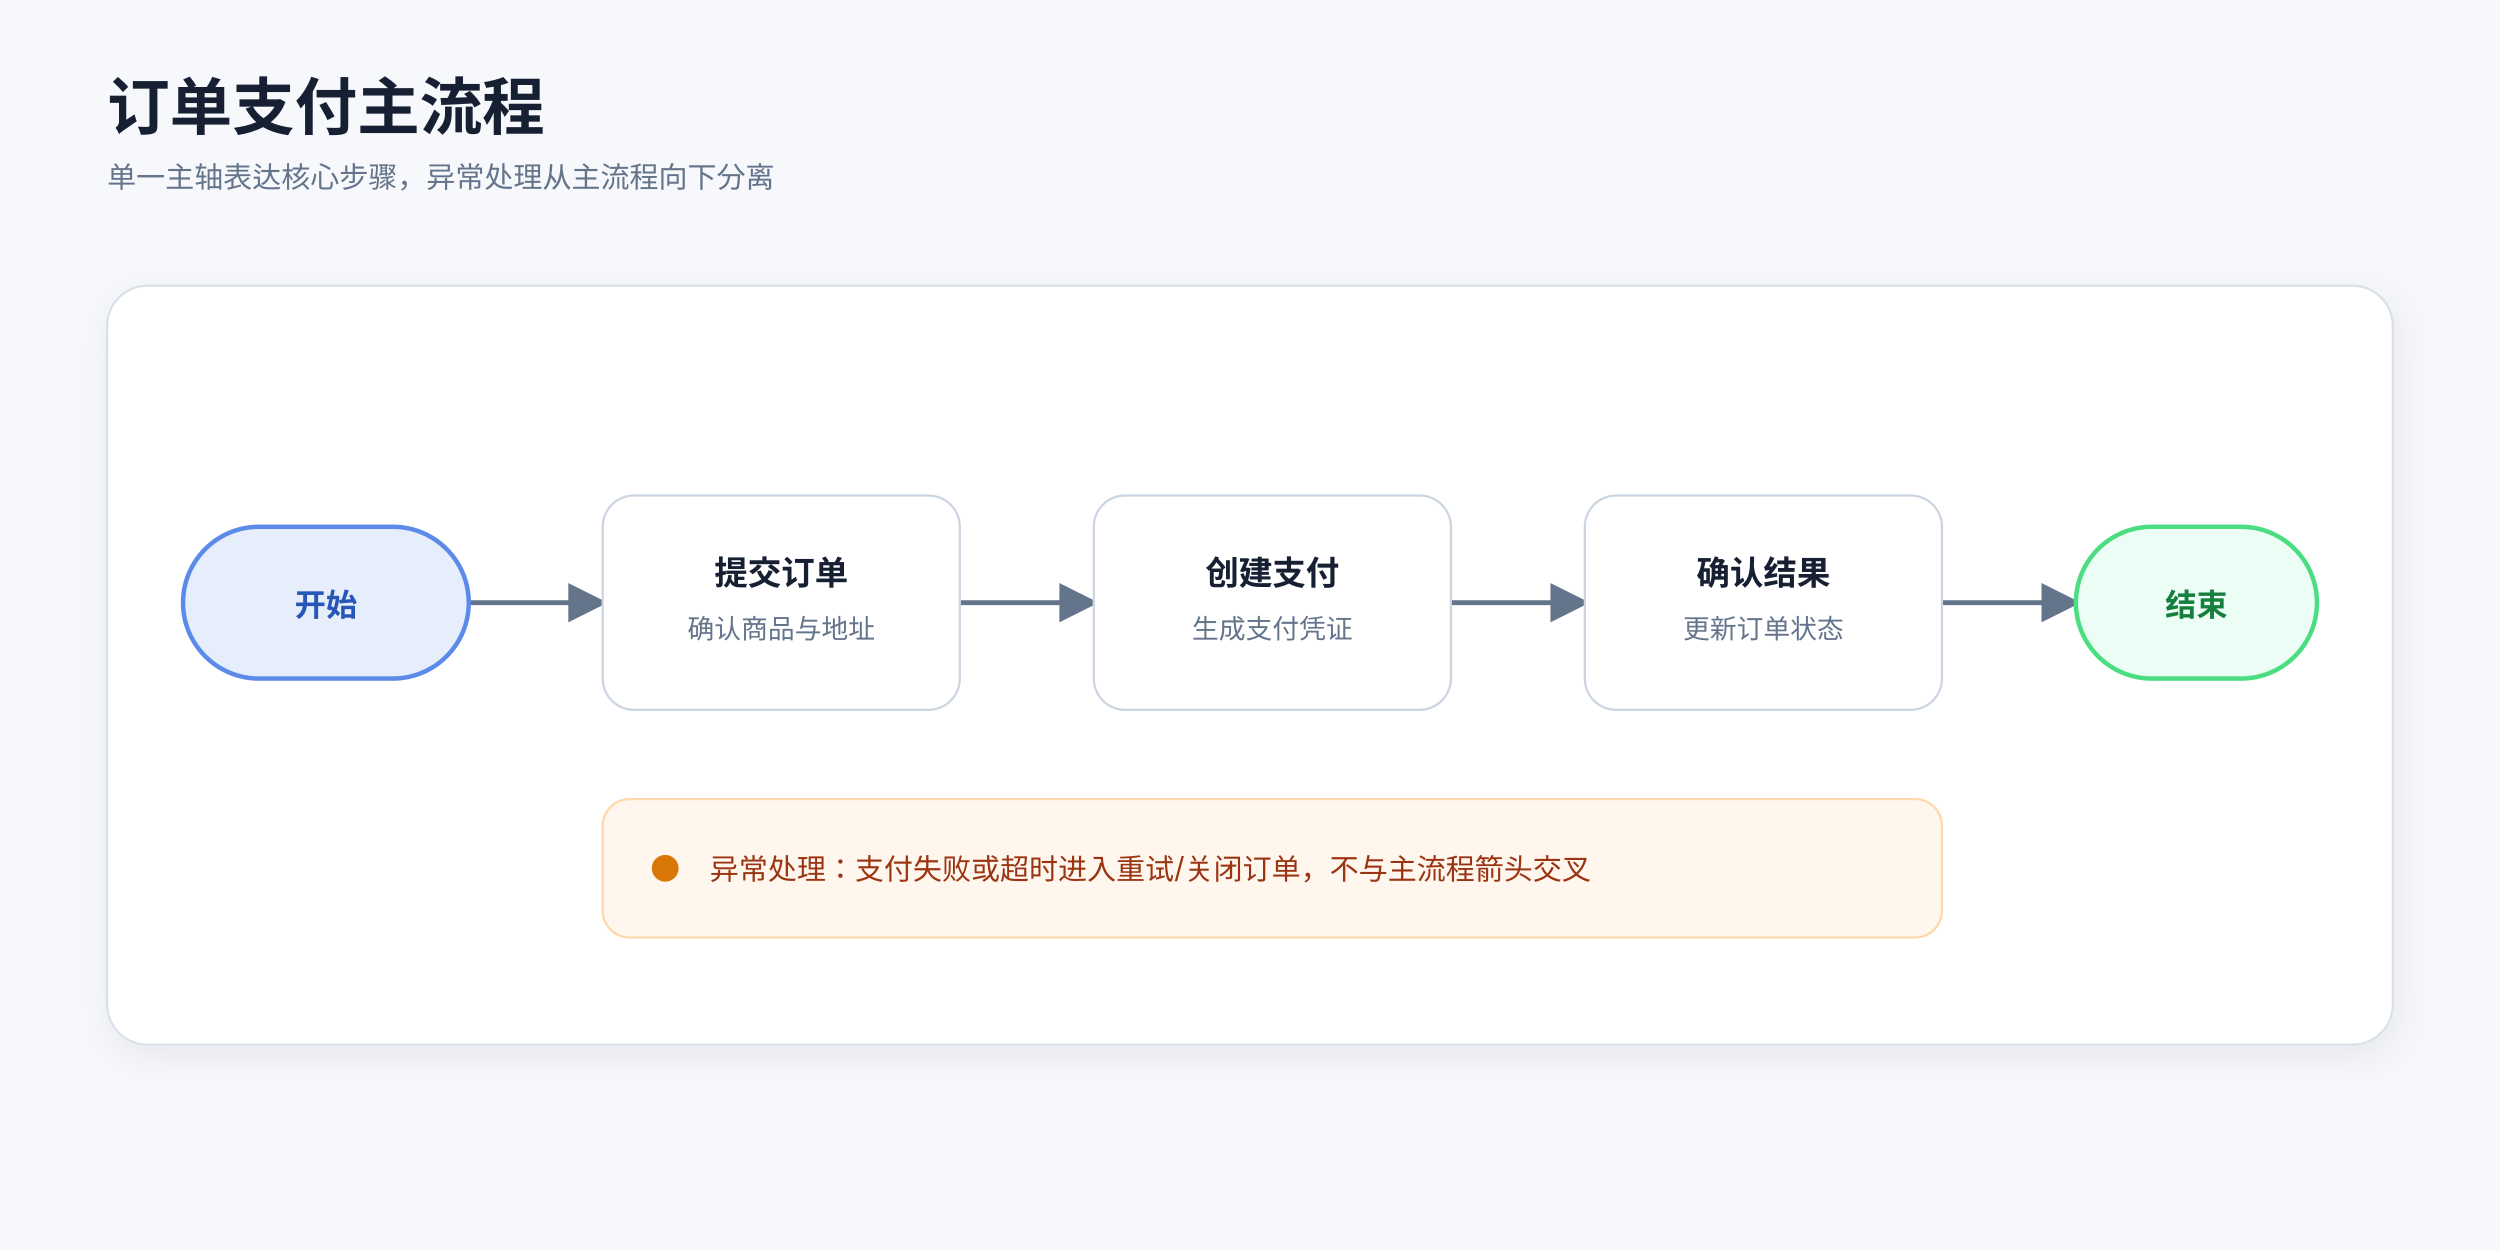
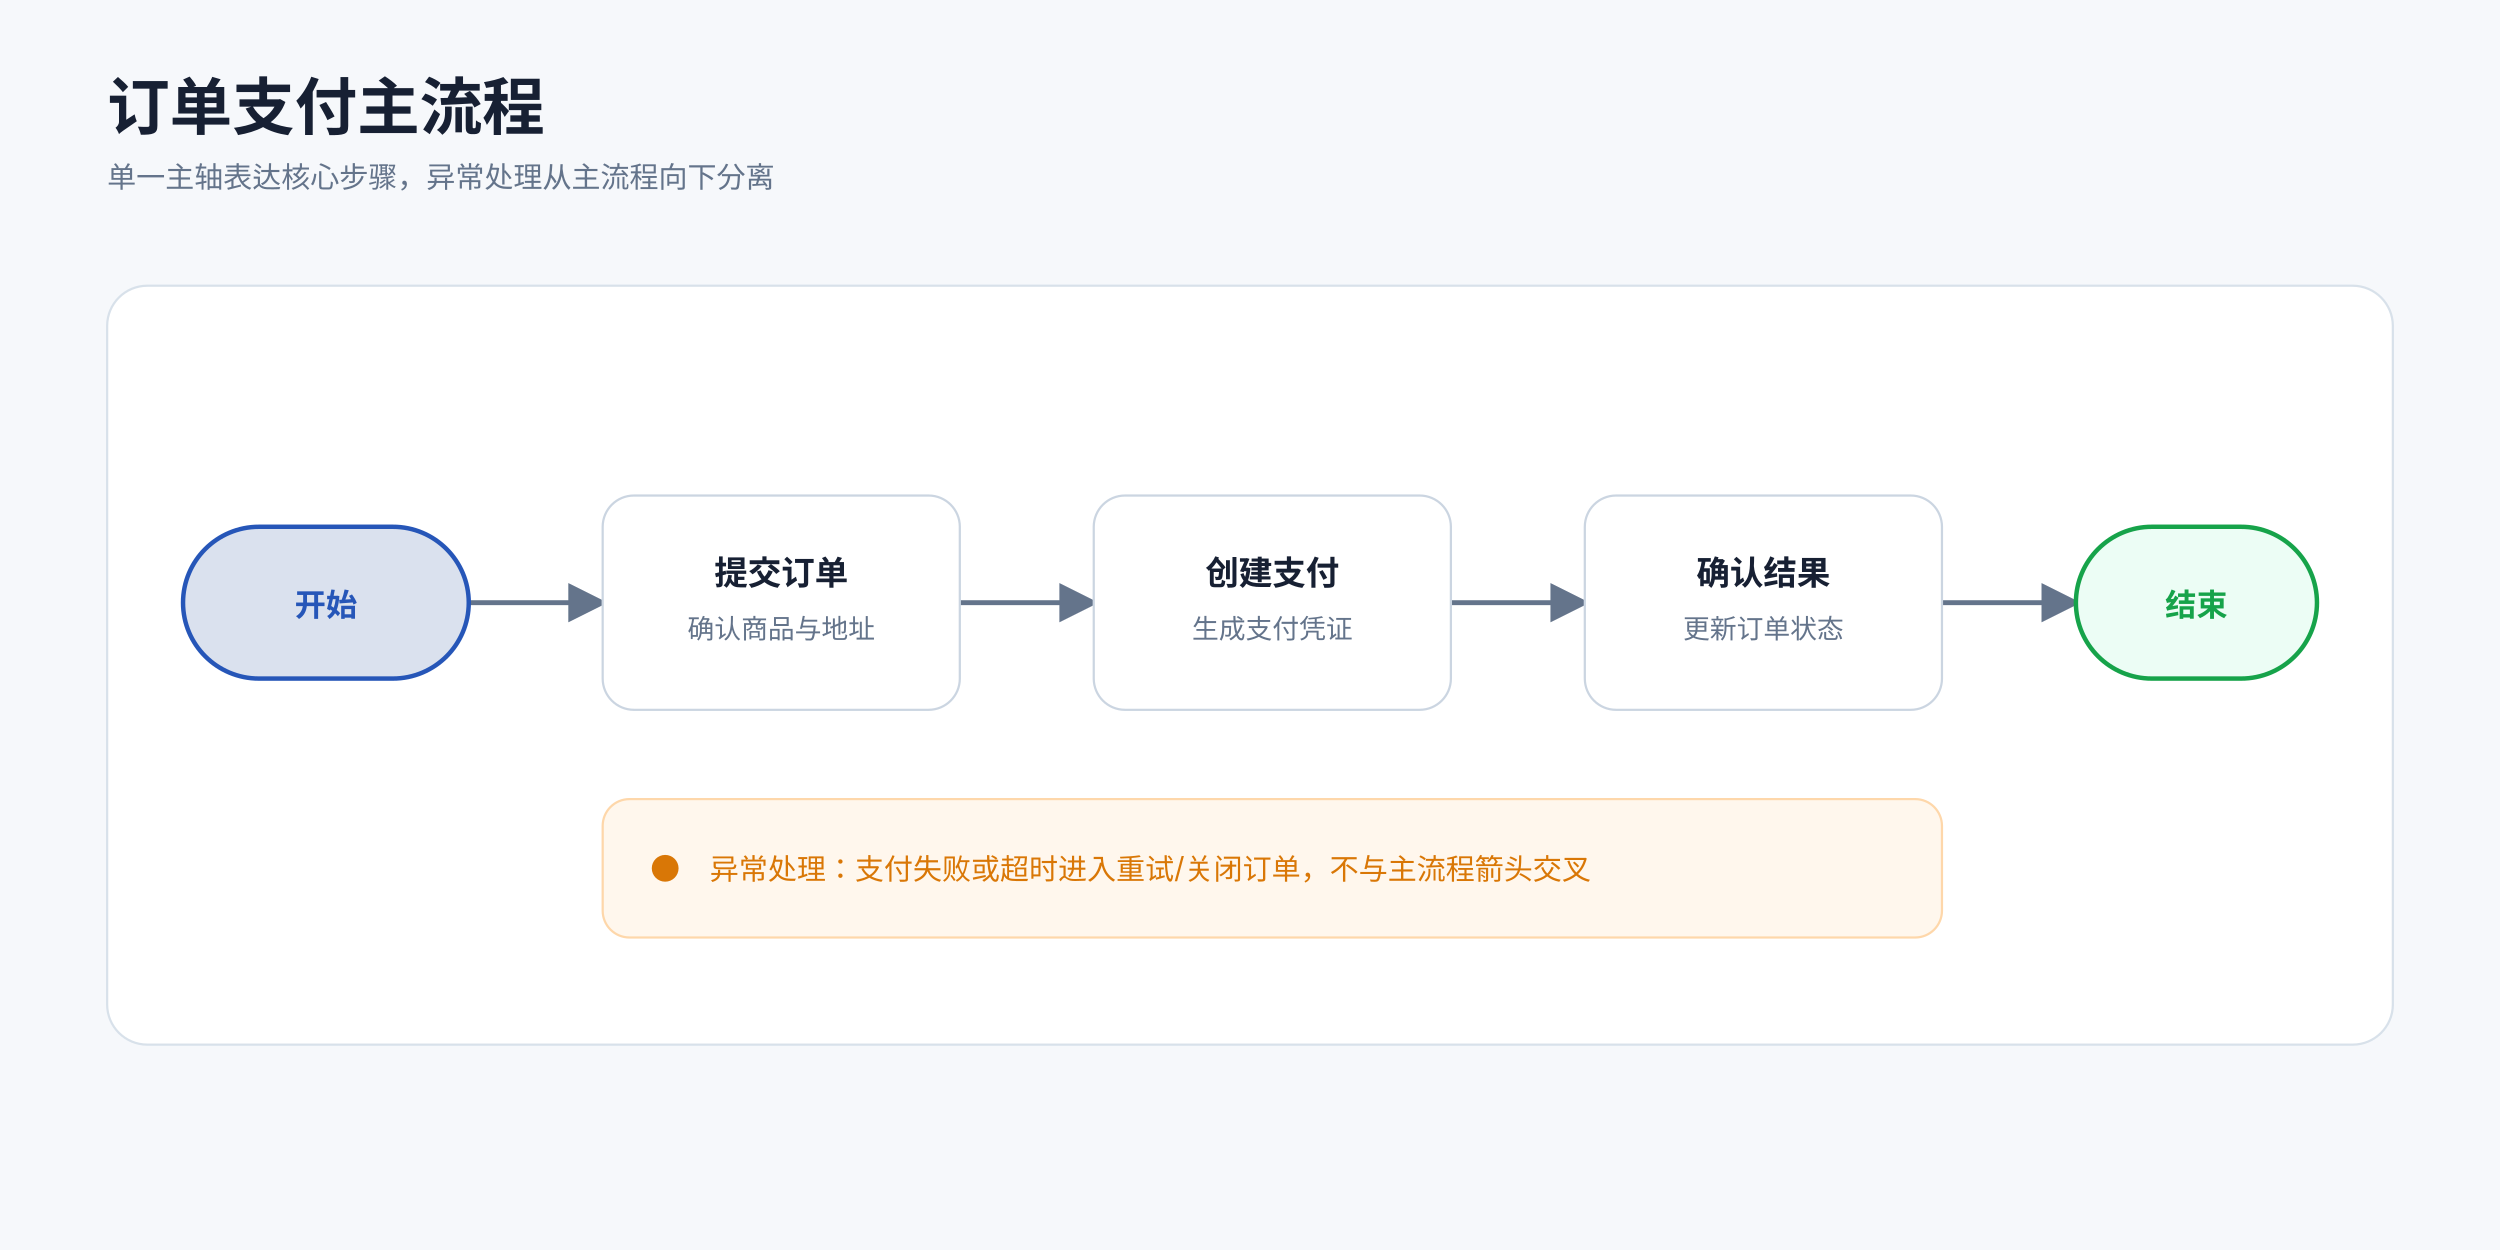
- <svg xmlns="http://www.w3.org/2000/svg" width="1120" height="560" viewBox="0 0 1120 560" role="img" aria-labelledby="title desc" font-family="Inter, Noto Sans SC, Microsoft YaHei, Arial, sans-serif">
+ <svg xmlns="http://www.w3.org/2000/svg" width="1120" height="560" viewBox="0 0 1120 560" role="img" aria-labelledby="title desc" font-family="Inter, Noto Sans SC, Microsoft YaHei, Arial, sans-serif" data-theme="tech-blue" data-mode="light">
  <defs>
    <filter id="shadow" x="-10%" y="-20%" width="120%" height="150%">
-       <feDropShadow dy="5" stdDeviation="8" flood-color="#0F172A" flood-opacity="0.07" />
+       <feDropShadow dy="5" stdDeviation="8" flood-color="#F6F8FB" flood-opacity="0.07" />
    </filter>
    <marker id="arrow" markerWidth="8" markerHeight="8" refX="7" refY="4" orient="auto">
      <path d="M0 0L8 4L0 8Z" fill="#64748B" />
    </marker>
  </defs>
  <rect width="1120" height="560" fill="#F6F8FB" />
  <text x="48" y="58" font-size="28" font-weight="700" fill="#172033">订单支付主流程</text>
  <text x="48" y="84" font-size="13" fill="#64748B">单一主轴表达核心步骤，异常处理从主流程向下分离</text>
  <rect x="48" y="128" width="1024" height="340" rx="18" fill="#FFFFFF" stroke="#D8E1EA" filter="url(#shadow)" />
  <g stroke="#64748B" stroke-width="2.2" fill="none" marker-end="url(#arrow)">
    <line id="flow-edge-1" data-role="edge" x1="210" y1="270" x2="270" y2="270" />
    <line id="flow-edge-2" data-role="edge" x1="430" y1="270" x2="490" y2="270" />
    <line id="flow-edge-3" data-role="edge" x1="650" y1="270" x2="710" y2="270" />
    <line id="flow-edge-4" data-role="edge" x1="870" y1="270" x2="930" y2="270" />
  </g>
-   <rect id="flow-start" data-role="node" x="82" y="236" width="128" height="68" rx="34" fill="#E6EDFB" stroke="#5C8AE8" stroke-width="2" />
+   <rect id="flow-start" data-role="node" x="82" y="236" width="128" height="68" rx="34" fill="#DAE1EE" stroke="#2656B8" stroke-width="2" />
  <rect id="flow-step-1" data-role="node" x="270" y="222" width="160" height="96" rx="14" fill="#FFFFFF" stroke="#CBD5E1" />
  <rect id="flow-step-2" data-role="node" x="490" y="222" width="160" height="96" rx="14" fill="#FFFFFF" stroke="#CBD5E1" />
  <rect id="flow-step-3" data-role="node" x="710" y="222" width="160" height="96" rx="14" fill="#FFFFFF" stroke="#CBD5E1" />
-   <rect id="flow-end" data-role="node" x="930" y="236" width="108" height="68" rx="34" fill="#ECFDF5" stroke="#4ADE80" stroke-width="2" />
+   <rect id="flow-end" data-role="node" x="930" y="236" width="108" height="68" rx="34" fill="#ECFDF5" stroke="#16A34A" stroke-width="2" />
  <g text-anchor="middle">
    <text x="146" y="276" font-size="14" font-weight="600" fill="#2656B8">开始</text>
    <text x="350" y="262" font-size="15" font-weight="600" fill="#172033">提交订单</text>
    <text x="350" y="286" font-size="12" fill="#64748B">确认商品与地址</text>
    <text x="570" y="262" font-size="15" font-weight="600" fill="#172033">创建支付</text>
    <text x="570" y="286" font-size="12" fill="#64748B">生成支付凭证</text>
    <text x="790" y="262" font-size="15" font-weight="600" fill="#172033">确认结果</text>
    <text x="790" y="286" font-size="12" fill="#64748B">更新订单状态</text>
-     <text x="984" y="276" font-size="14" font-weight="600" fill="#15803D">结束</text>
+     <text x="984" y="276" font-size="14" font-weight="600" fill="#16A34A">结束</text>
  </g>
  <rect x="270" y="358" width="600" height="62" rx="12" fill="#FFF7ED" stroke="#FED7AA" />
  <circle cx="298" cy="389" r="6" fill="#D97706" />
-   <text x="318" y="394" font-size="13" fill="#9A3412">异常处理：支付失败或超时进入重试/关闭订单，不与主流程箭头交叉</text>
+   <text x="318" y="394" font-size="13" fill="#D97706">异常处理：支付失败或超时进入重试/关闭订单，不与主流程箭头交叉</text>
</svg>
